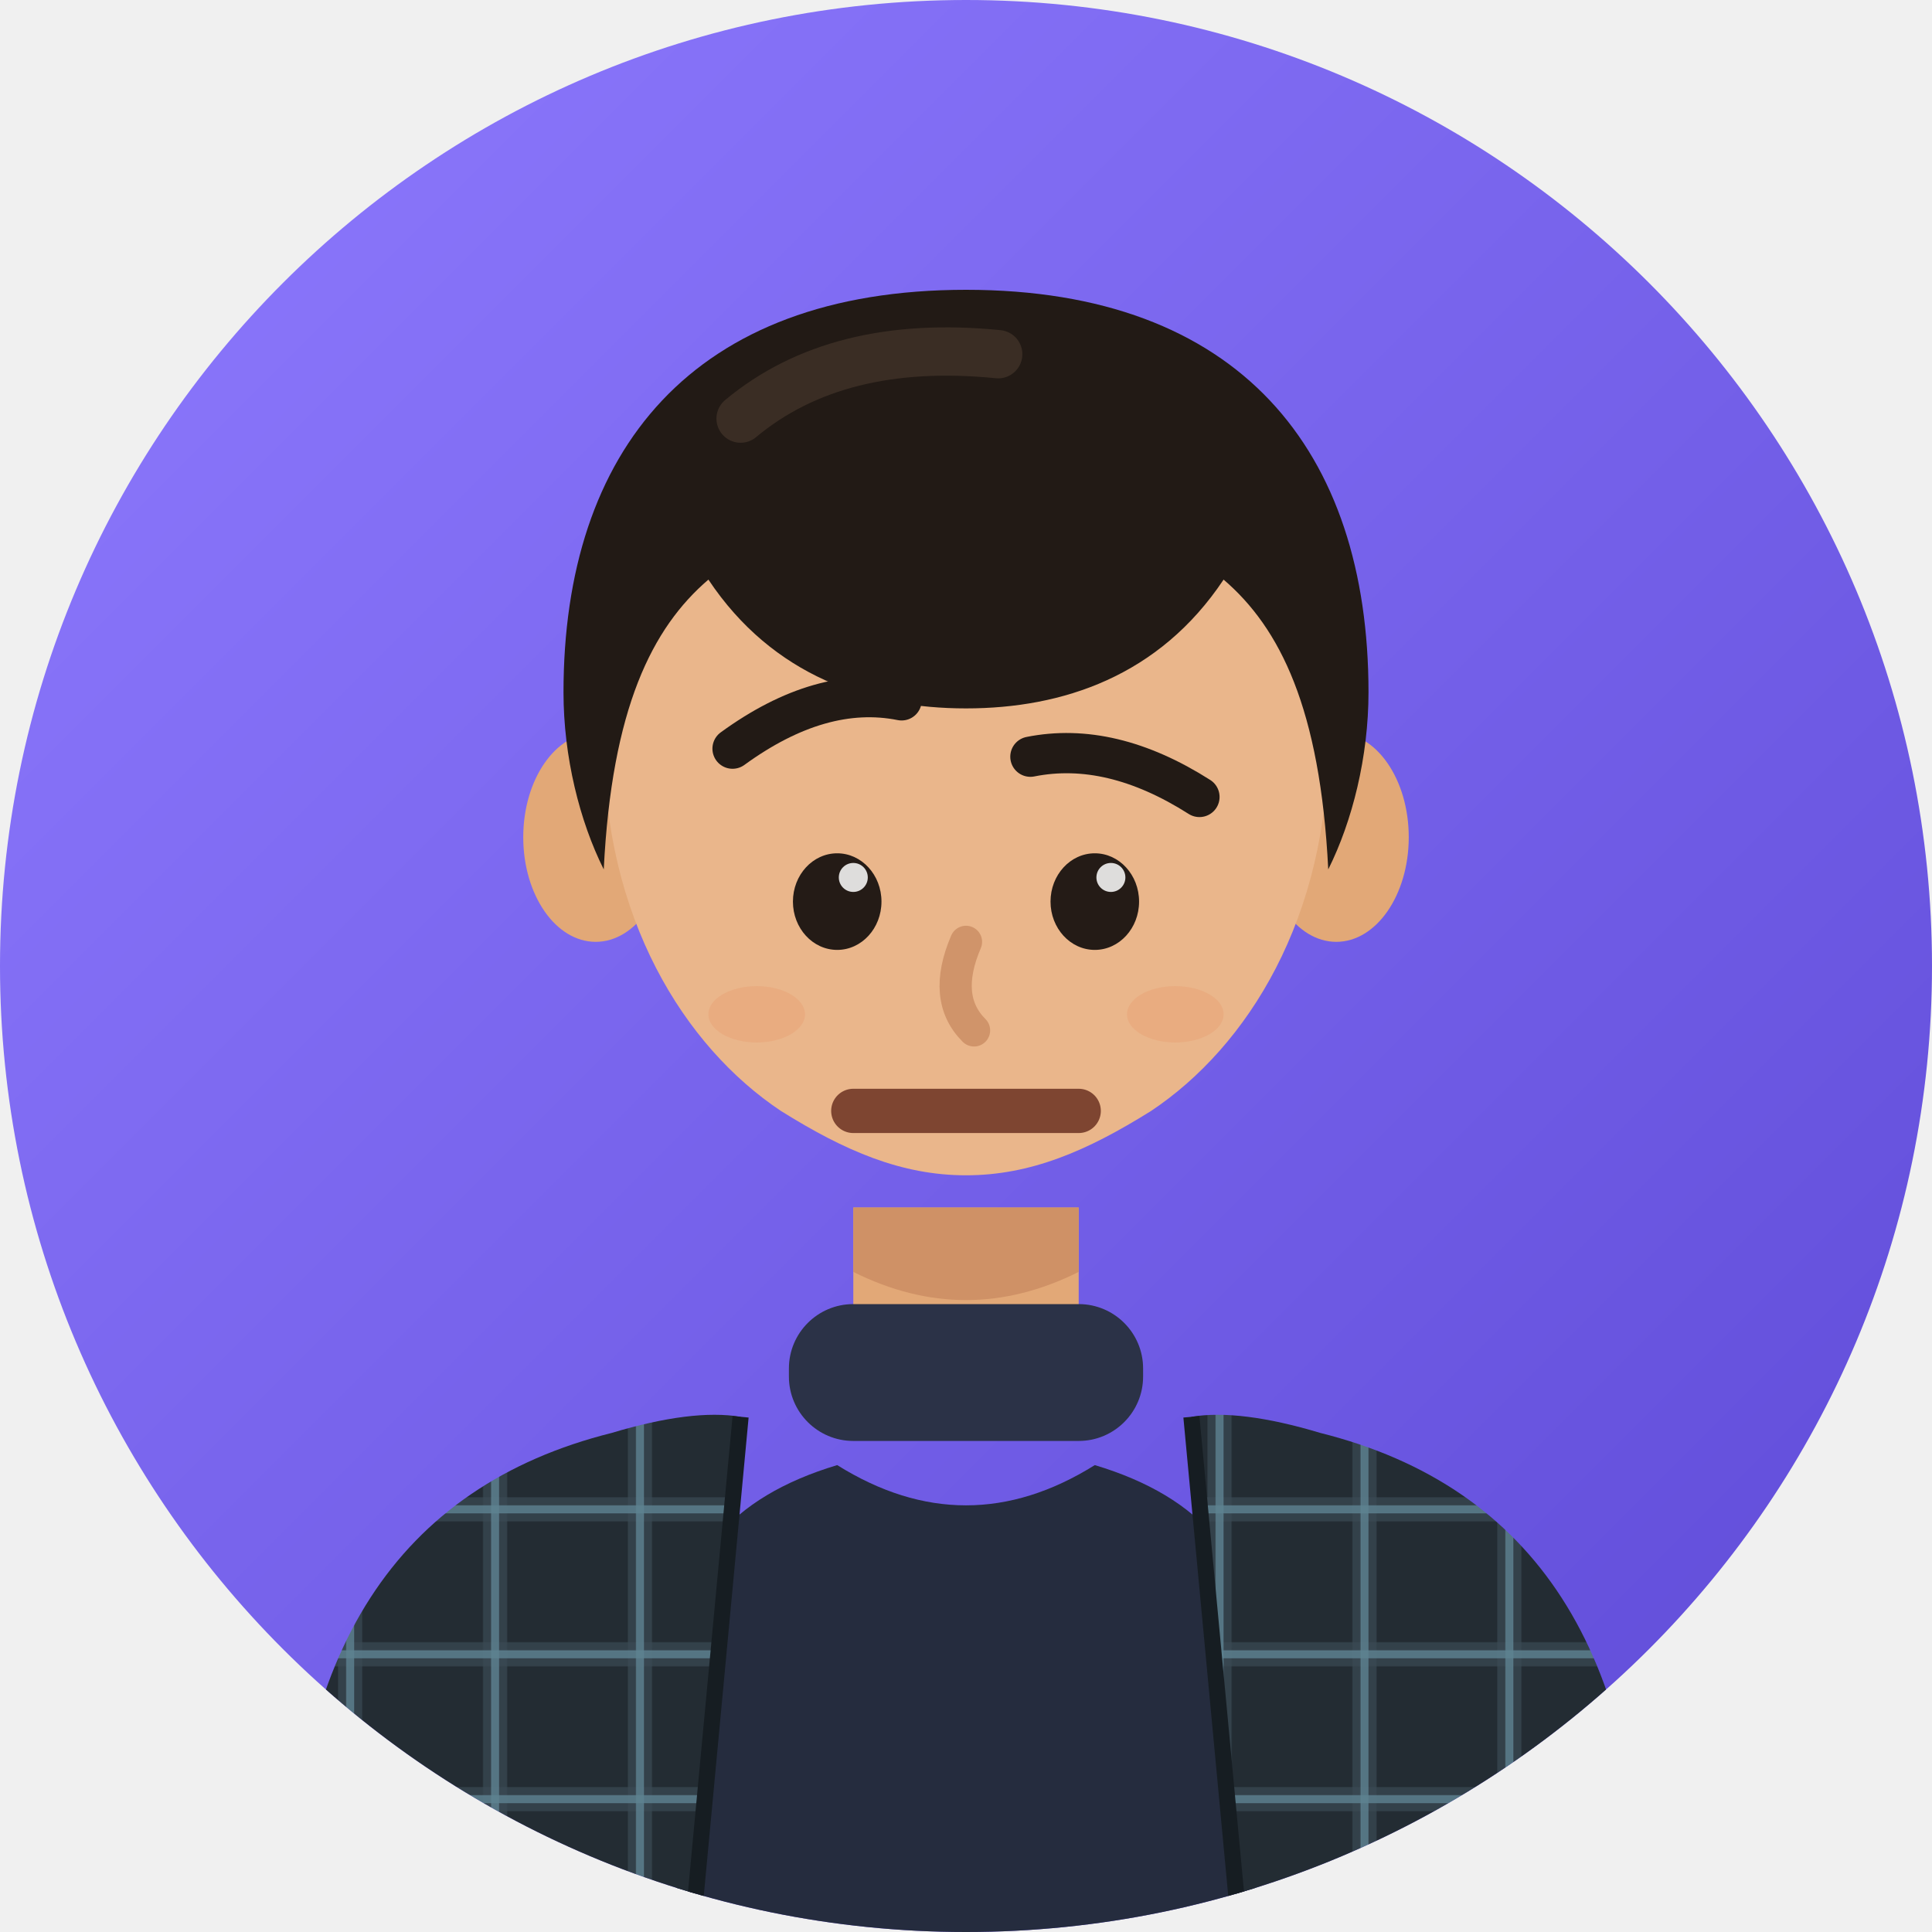
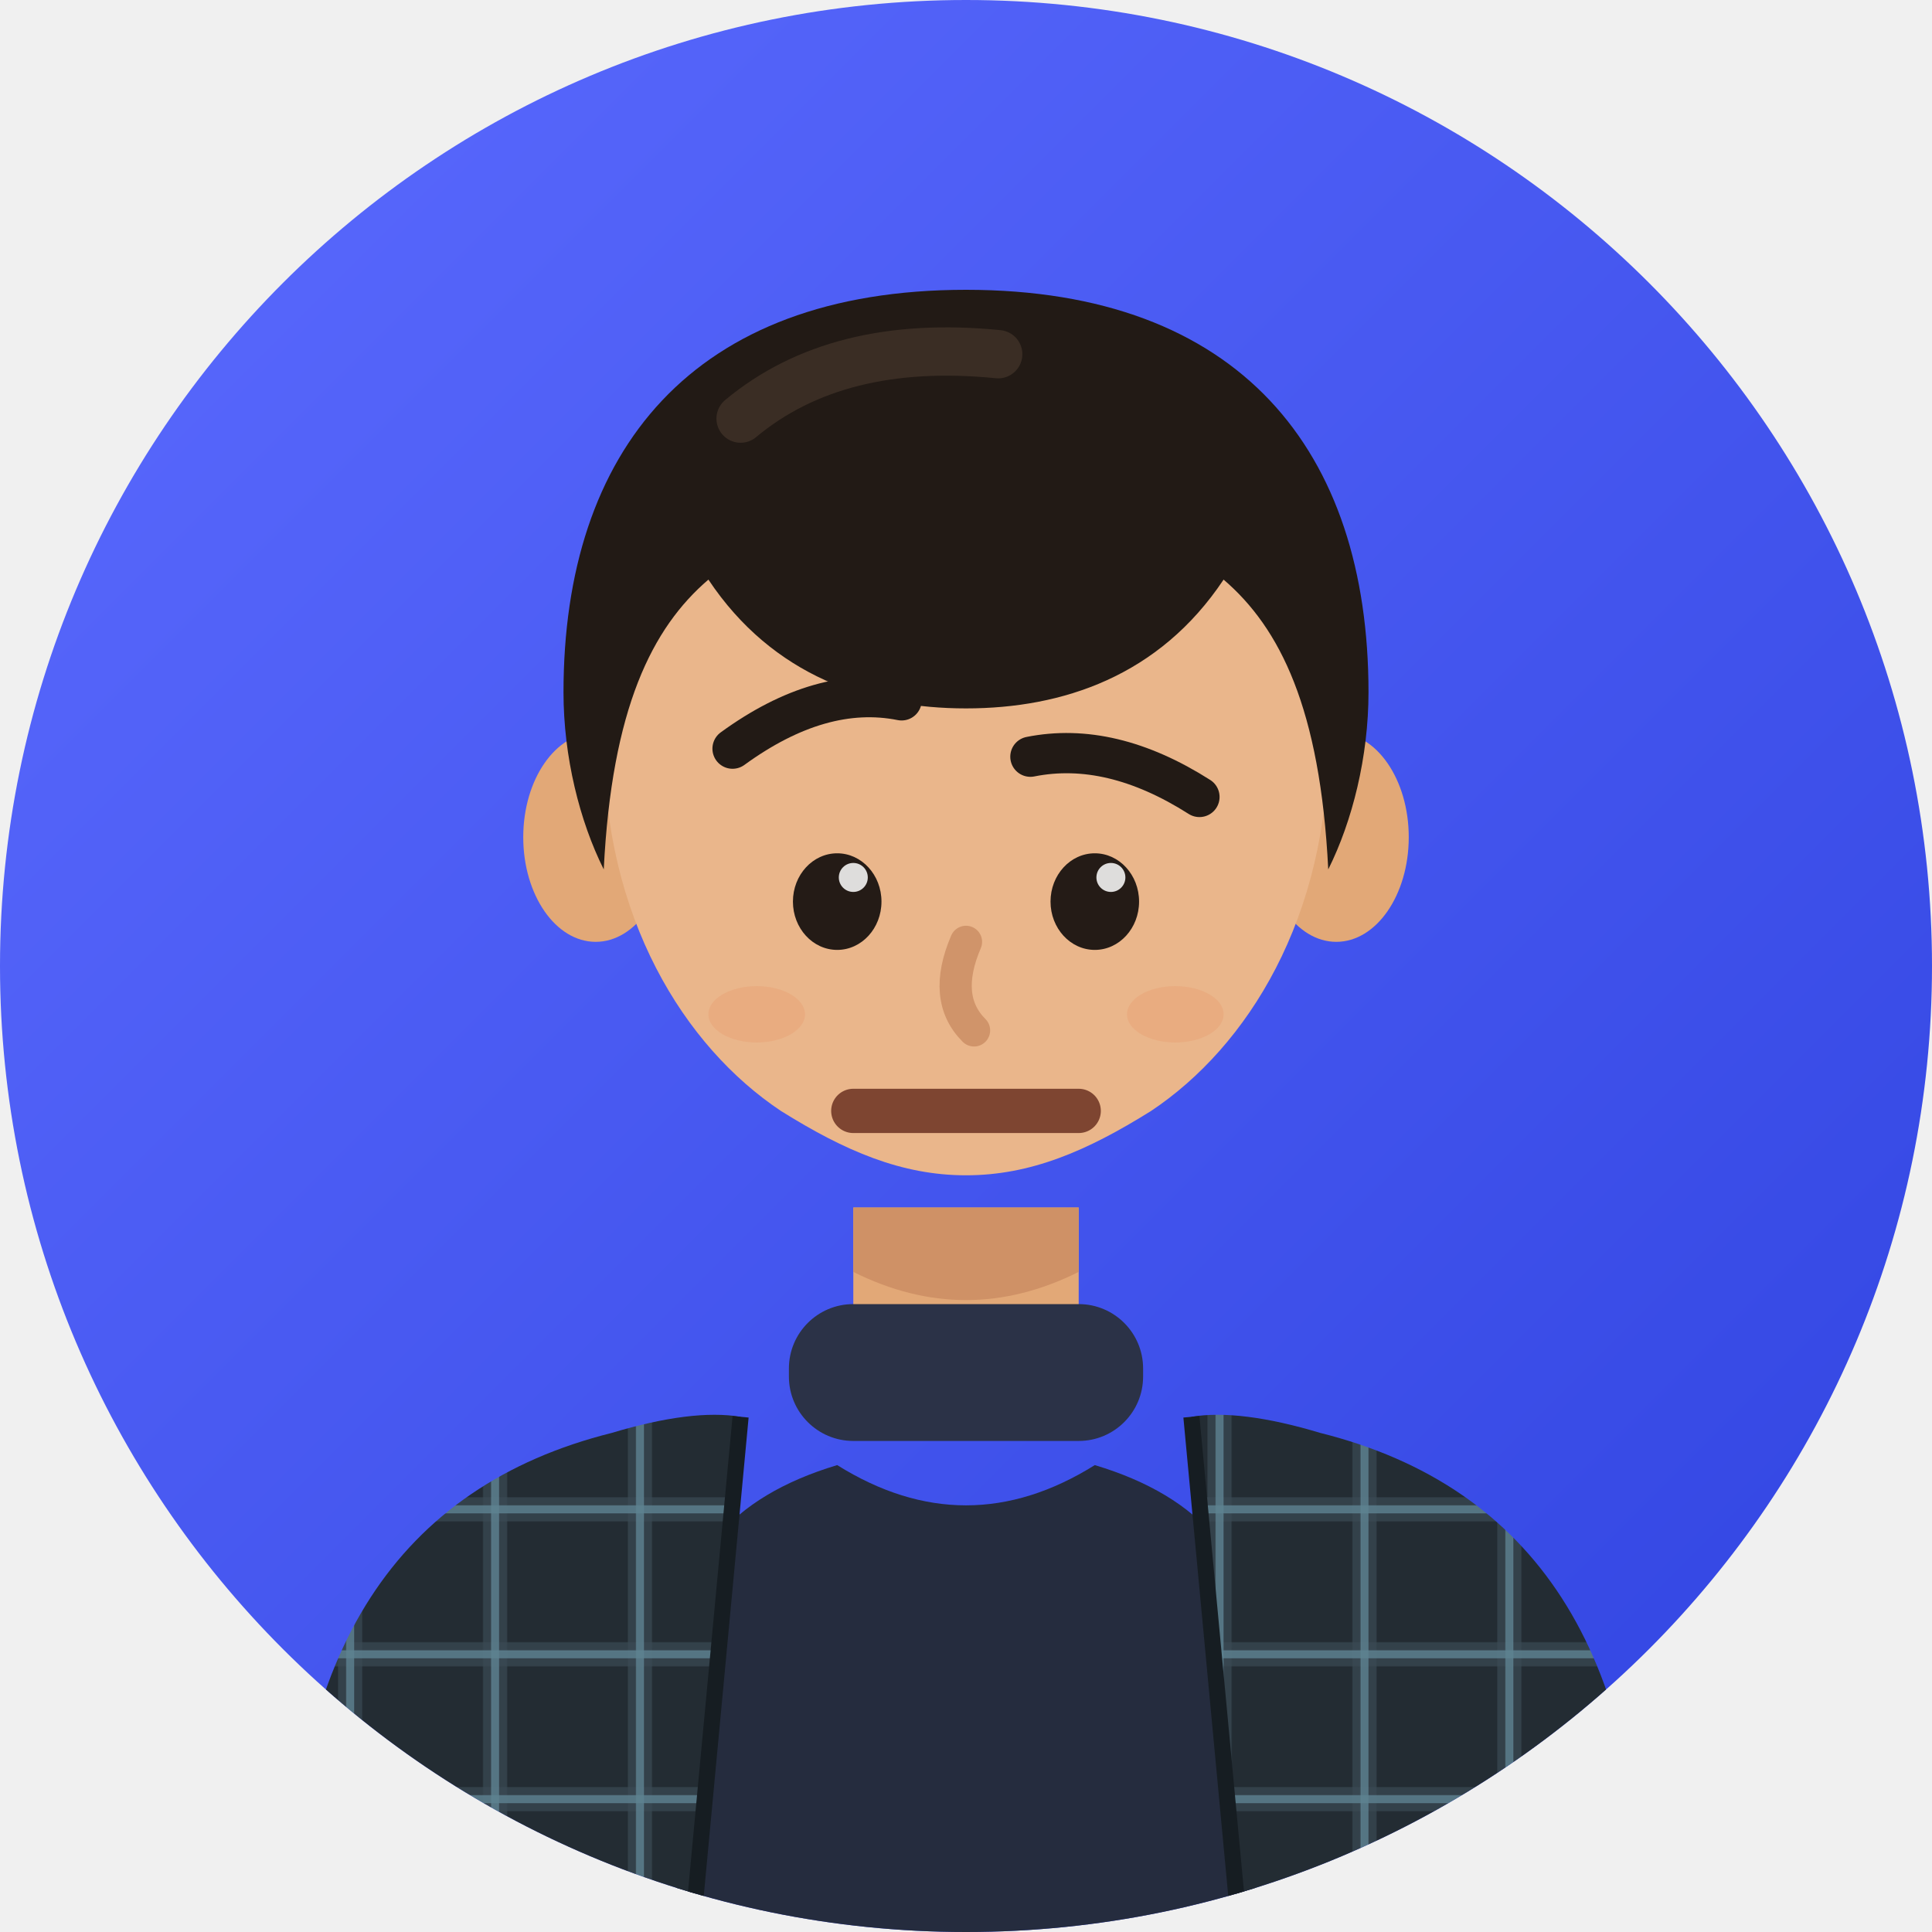
<svg xmlns="http://www.w3.org/2000/svg" viewBox="0 0 240 240">
  <defs>
    <clipPath id="circle">
      <circle cx="120" cy="120" r="120" />
    </clipPath>
    <linearGradient id="bg" x1="0" y1="0" x2="1" y2="1">
-       <stop offset="0" stop-color="#8f7bff" />
-       <stop offset="1" stop-color="#5d49d6" />
+       <stop offset="0" stop-color="#5c6bff" />
+       <stop offset="1" stop-color="#2f43e0" />
    </linearGradient>
    <pattern id="plaid" width="18" height="18" patternUnits="userSpaceOnUse">
      <rect width="18" height="18" fill="#232c33" />
      <rect x="0" y="6" width="18" height="3" fill="#3a4a54" opacity="0.7" />
      <rect x="6" y="0" width="3" height="18" fill="#3a4a54" opacity="0.7" />
      <rect x="0" y="7" width="18" height="1" fill="#5e8291" opacity="0.8" />
      <rect x="7" y="0" width="1" height="18" fill="#5e8291" opacity="0.8" />
    </pattern>
  </defs>
  <g clip-path="url(#circle)">
    <rect width="240" height="240" fill="url(#bg)" />
    <rect x="106" y="150" width="28" height="26" fill="#e2a877" />
    <path d="M106 150 h28 v8 q-14 7 -28 0 z" fill="#cf9166" />
    <path d="M84 240 v-34 q0 -18 20 -24 q16 10 32 0 q20 6 20 24 v34 z" fill="#252c3e" />
    <rect x="98" y="162" width="44" height="17" rx="8" fill="#2b3247" />
    <path d="M36 240 q0 -52 40 -62 q10 -3 16 -2 l-6 64 z" fill="url(#plaid)" />
    <path d="M204 240 q0 -52 -40 -62 q-10 -3 -16 -2 l6 64 z" fill="url(#plaid)" />
    <path d="M92 176 l-6 64" stroke="#161d22" stroke-width="2" fill="none" />
    <path d="M148 176 l6 64" stroke="#161d22" stroke-width="2" fill="none" />
    <ellipse cx="74" cy="104" rx="9" ry="13" fill="#e2a877" />
    <ellipse cx="166" cy="104" rx="9" ry="13" fill="#e2a877" />
    <path d="M120 44 c30 0 45 20 45 48 c0 22 -10 38 -22 46 c-8 5 -15 8 -23 8 c-8 0 -15 -3 -23 -8 c-12 -8 -22 -24 -22 -46 c0 -28 15 -48 45 -48 z" fill="#eab68b" />
    <ellipse cx="94" cy="126" rx="6" ry="3.5" fill="#e79466" opacity="0.3" />
    <ellipse cx="146" cy="126" rx="6" ry="3.5" fill="#e79466" opacity="0.3" />
    <path d="M120 36 c-34 0 -50 20 -50 50 c0 8 2 16 5 22 c1 -20 6 -30 13 -36 c8 12 20 16 32 16 c12 0 24 -4 32 -16 c7 6 12 16 13 36 c3 -6 5 -14 5 -22 c0 -30 -16 -50 -50 -50 z" fill="#221a15" />
    <path d="M92 52 q12 -10 32 -8" stroke="#3a2d24" stroke-width="6" fill="none" stroke-linecap="round" />
    <path d="M91 93 q11 -8 21 -6" stroke="#221a15" stroke-width="5" fill="none" stroke-linecap="round" />
    <path d="M128 94 q10 -2 21 5" stroke="#221a15" stroke-width="5" fill="none" stroke-linecap="round" />
    <ellipse cx="104" cy="112" rx="5.5" ry="6" fill="#241b16" />
    <ellipse cx="136" cy="112" rx="5.5" ry="6" fill="#241b16" />
    <circle cx="106" cy="109" r="1.8" fill="#ffffff" opacity="0.85" />
    <circle cx="138" cy="109" r="1.8" fill="#ffffff" opacity="0.85" />
    <path d="M120 117 q-3 7 1 11" stroke="#d0946a" stroke-width="4" fill="none" stroke-linecap="round" />
    <path d="M106 138 h28" stroke="#7e4531" stroke-width="5.5" fill="none" stroke-linecap="round" />
  </g>
</svg>
